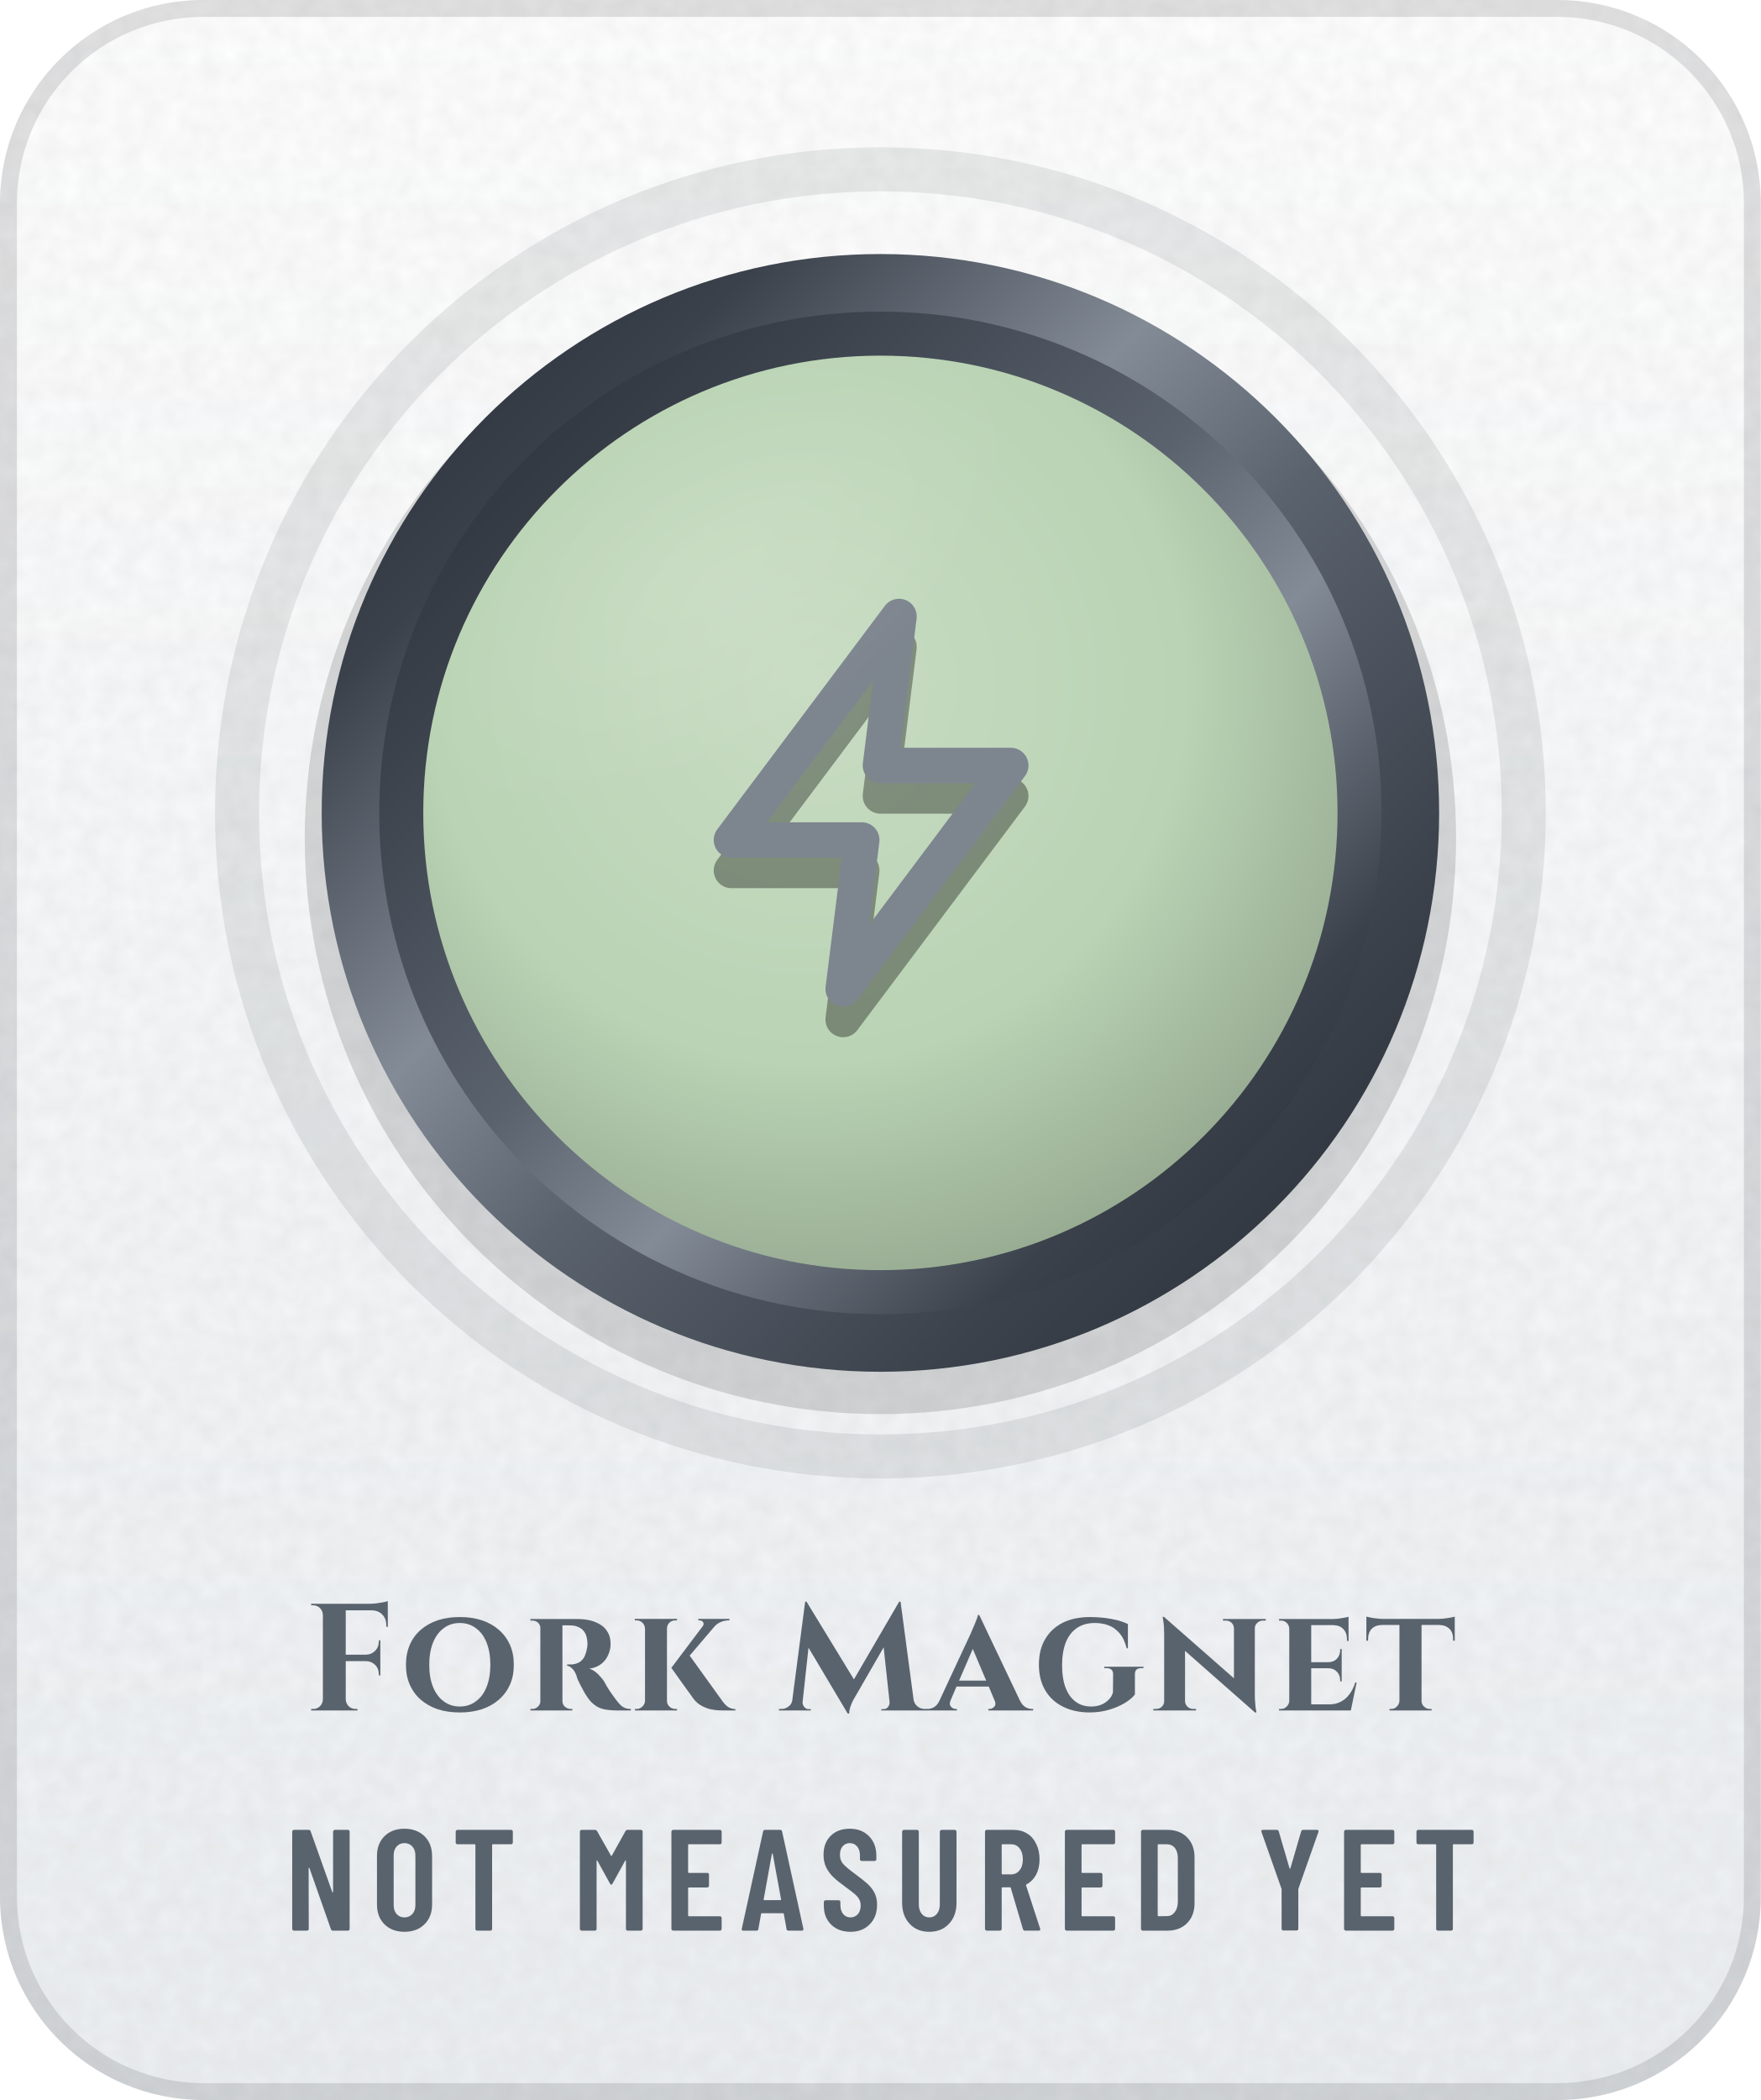
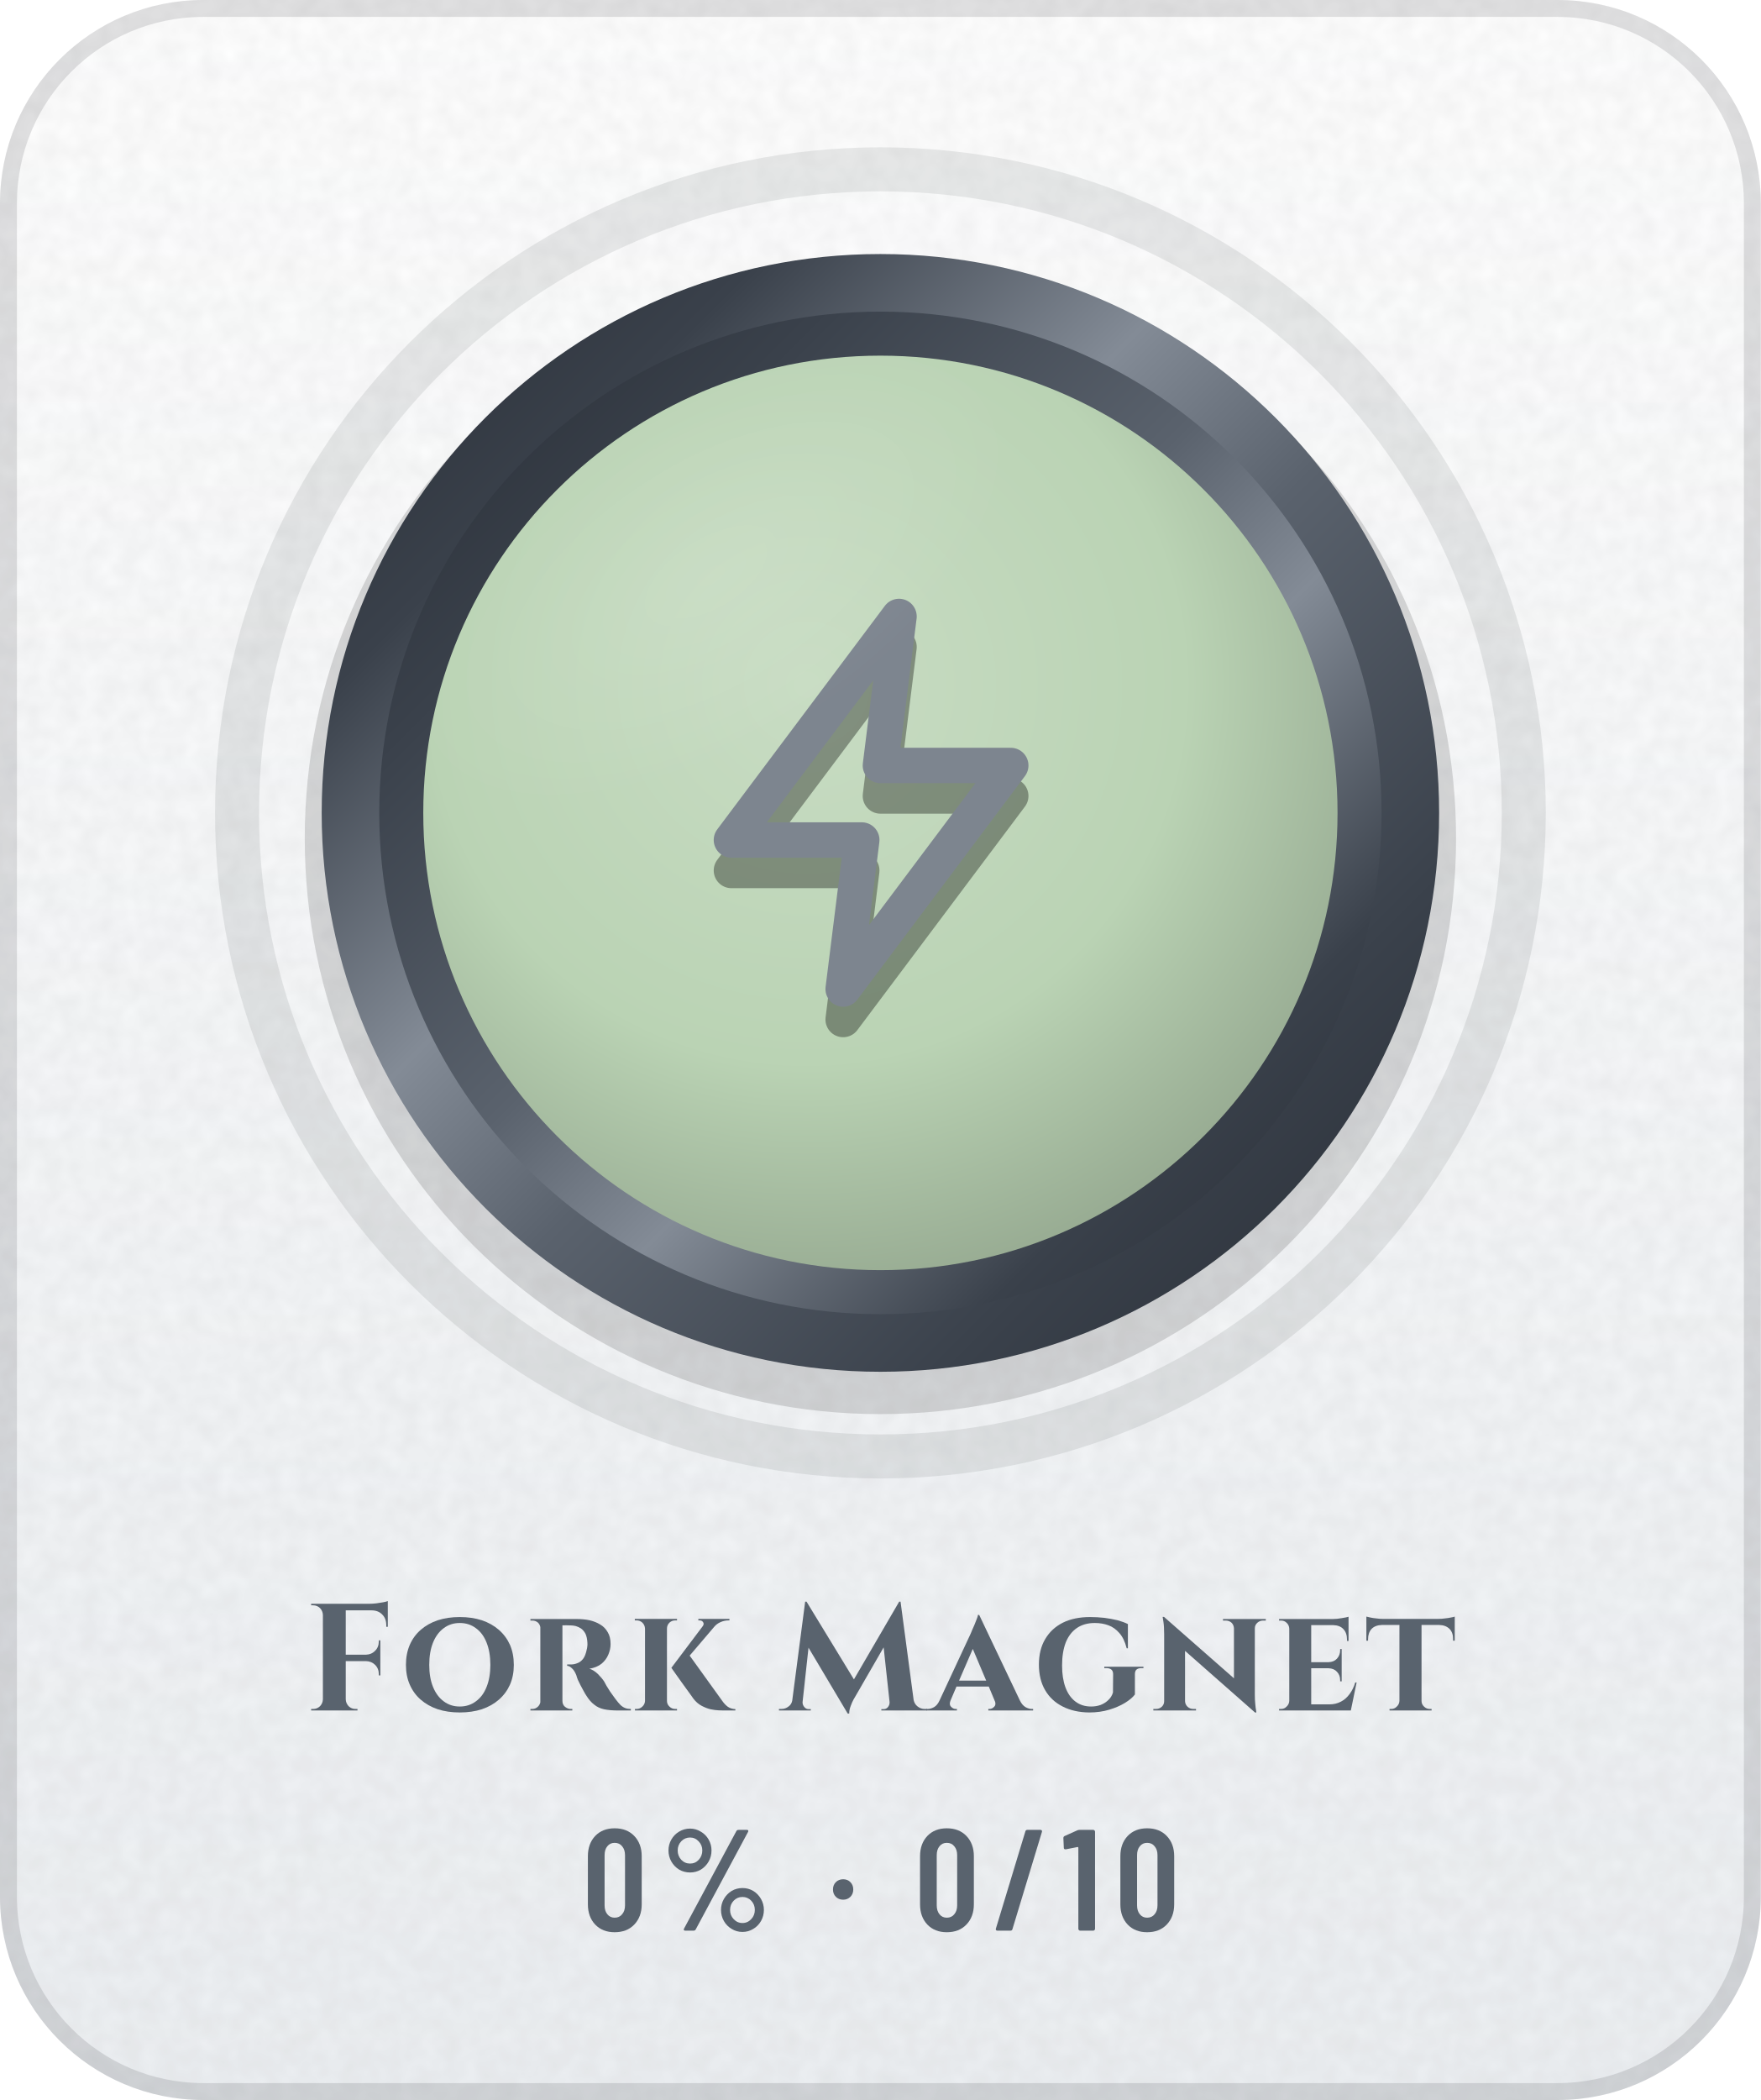
- <svg xmlns="http://www.w3.org/2000/svg" width="104" height="124" viewBox="0 0 104 124" role="img" aria-label="Fork Magnet: not measured yet">
+ <svg xmlns="http://www.w3.org/2000/svg" width="104" height="124" viewBox="0 0 104 124" role="img" aria-label="Fork Magnet: 0% (0 of 10)">
  <defs>
    <linearGradient id="bg" x1="0" y1="0" x2="0" y2="1">
      <stop offset="0" stop-color="#FFFFFF" />
      <stop offset="1" stop-color="#EDF0F3" />
    </linearGradient>
    <clipPath id="card">
      <rect width="104" height="124" rx="12" />
    </clipPath>
    <filter id="grain" x="0" y="0" width="100%" height="100%">
      <feTurbulence type="fractalNoise" baseFrequency=".85" numOctaves="2" stitchTiles="stitch" />
      <feColorMatrix values="0 0 0 0 0 0 0 0 0 0 0 0 0 0 0 0 0 0 .05 0" />
    </filter>
    <radialGradient id="glow" cx=".5" cy=".5" r=".5">
      <stop offset="0" stop-color="#5A626D" stop-opacity="0" />
      <stop offset="1" stop-color="#5A626D" stop-opacity="0" />
    </radialGradient>
    <linearGradient id="mh" x1="0" y1="0" x2="1" y2="0">
      <stop offset="0" stop-color="#252A32" />
      <stop offset="0.2" stop-color="#3A414B" />
      <stop offset="0.4" stop-color="#838B96" />
      <stop offset="0.54" stop-color="#5A626D" />
      <stop offset="0.78" stop-color="#3A414B" />
      <stop offset="1" stop-color="#252A32" />
    </linearGradient>
    <linearGradient id="md" x1="0" y1="0" x2="1" y2="1">
      <stop offset="0" stop-color="#252A32" />
      <stop offset="0.2" stop-color="#3A414B" />
      <stop offset="0.4" stop-color="#838B96" />
      <stop offset="0.54" stop-color="#5A626D" />
      <stop offset="0.78" stop-color="#3A414B" />
      <stop offset="1" stop-color="#252A32" />
    </linearGradient>
    <linearGradient id="mdr" x1="1" y1="1" x2="0" y2="0">
      <stop offset="0" stop-color="#252A32" />
      <stop offset="0.2" stop-color="#3A414B" />
      <stop offset="0.4" stop-color="#838B96" />
      <stop offset="0.54" stop-color="#5A626D" />
      <stop offset="0.78" stop-color="#3A414B" />
      <stop offset="1" stop-color="#252A32" />
    </linearGradient>
    <linearGradient id="dia" x1="0" y1="0" x2="1" y2="0">
      <stop offset="0" stop-color="#2F7DD1" />
      <stop offset=".5" stop-color="#7B61E0" />
      <stop offset="1" stop-color="#C2449A" />
    </linearGradient>
    <linearGradient id="pb" x1="0" y1="0" x2="1" y2="0">
      <stop offset="0" stop-color="#8F5125" />
      <stop offset="1" stop-color="#CC8850" />
    </linearGradient>
    <linearGradient id="shg" x1="0" y1="0" x2="1" y2="0">
      <stop offset="0" stop-color="#FFFFFF" stop-opacity="0" />
      <stop offset=".5" stop-color="#FFFFFF" stop-opacity=".6" />
      <stop offset="1" stop-color="#FFFFFF" stop-opacity="0" />
    </linearGradient>
    <radialGradient id="en" cx=".42" cy=".36" r=".75">
      <stop offset="0" stop-color="#C8DCC3" />
      <stop offset=".55" stop-color="#BAD3B4" />
      <stop offset="1" stop-color="#8C9E87" />
    </radialGradient>
    <linearGradient id="ig" gradientUnits="userSpaceOnUse" x1="0" y1="34" x2="0" y2="62">
      <stop offset="0" stop-color="#7D858F" />
      <stop offset="1" stop-color="#4E5661" />
    </linearGradient>
    <radialGradient id="gl" cx=".5" cy=".5" r=".5">
      <stop offset="0" stop-color="#FFFFFF" stop-opacity=".45" />
      <stop offset="1" stop-color="#FFFFFF" stop-opacity="0" />
    </radialGradient>
    <clipPath id="fc">
      <circle cx="52" cy="48" r="27" />
    </clipPath>
  </defs>
  <g clip-path="url(#card)">
    <rect width="104" height="124" fill="url(#bg)" />
    <rect width="104" height="124" filter="url(#grain)" />
  </g>
  <rect x=".5" y=".5" width="103" height="123" rx="11.5" fill="none" stroke="#1F2328" stroke-opacity=".13" />
  <circle cx="52" cy="48" r="48" fill="url(#glow)" />
  <circle cx="52" cy="48" r="38" fill="none" stroke="#1F2328" stroke-opacity=".09" stroke-width="2.6" />
  <circle cx="52" cy="49.5" r="34" fill="#000000" fill-opacity=".14" />
  <circle cx="52" cy="48" r="33" fill="url(#md)" />
  <circle cx="52" cy="48" r="29.6" fill="url(#mdr)" />
  <circle cx="52" cy="48" r="27" fill="url(#en)" />
  <g transform="translate(38.8 36) scale(1.1)" fill="none" stroke="#000000" stroke-width="1.9" stroke-linecap="round" stroke-linejoin="round" stroke-opacity=".35">
    <path d="M13 2L4 14h7l-1 8 9-12h-7z" />
  </g>
  <g transform="translate(38.8 34.2) scale(1.1)" fill="none" stroke="url(#ig)" stroke-width="1.9" stroke-linecap="round" stroke-linejoin="round">
    <path d="M13 2L4 14h7l-1 8 9-12h-7z" />
  </g>
  <g clip-path="url(#fc)">
    <ellipse cx="42" cy="34" rx="20" ry="10" transform="rotate(-32 42 34)" fill="url(#gl)" opacity=".25" />
  </g>
  <g transform="translate(18 101) scale(0.009 -0.009)" fill="#59636E">
    <use href="#s70" x="0" />
    <use href="#s111" x="629" />
    <use href="#s114" x="1440" />
    <use href="#s107" x="2131" />
    <use href="#s77" x="3121" />
    <use href="#s97" x="4107" />
    <use href="#s103" x="4784" />
    <use href="#s110" x="5548" />
    <use href="#s101" x="6360" />
    <use href="#s116" x="6957" />
  </g>
-   <g transform="translate(16.8 114) scale(0.0085 -0.0085)" fill="#59636E">
-     <use href="#m78" x="0" />
-     <use href="#m79" x="601" />
-     <use href="#m84" x="1162" />
-     <use href="#m77" x="2002" />
-     <use href="#m69" x="2635" />
-     <use href="#m65" x="3164" />
-     <use href="#m83" x="3714" />
-     <use href="#m85" x="4242" />
-     <use href="#m82" x="4814" />
-     <use href="#m69" x="5369" />
-     <use href="#m68" x="5898" />
-     <use href="#m89" x="6759" />
-     <use href="#m69" x="7309" />
-     <use href="#m84" x="7838" />
+   <g transform="translate(34.4 114) scale(0.0085 -0.0085)" fill="#59636E">
+     <use href="#m48" x="0" />
+     <use href="#m37" x="544" />
+     <use href="#m183" x="1704" />
+     <use href="#m48" x="2308" />
+     <use href="#m47" x="2852" />
+     <use href="#m49" x="3332" />
+     <use href="#m48" x="3700" />
  </g>
  <defs>
-     <path id="m65" d="M325 11 306 116Q306 121 300 121H154Q148 121 148 116L129 11Q128 0 116 0H25Q11 0 14 13L162 689Q164 700 175 700H281Q292 700 294 689L442 13V9Q442 0 431 0H338Q326 0 325 11ZM171 212H282Q288 212 287 217L229 533Q228 536 226 536Q224 536 223 533L166 217Q165 212 171 212Z" />
-     <path id="m68" d="M54 12V688Q54 693 58 696Q61 700 66 700H237Q323 700 374 648Q426 596 426 509V191Q426 104 374 52Q323 0 237 0H66Q61 0 58 4Q54 7 54 12ZM175 100 235 101Q268 101 288 128Q309 154 310 198V502Q310 547 290 574Q269 600 234 600H175Q170 600 170 595V105Q170 100 175 100Z" />
-     <path id="m69" d="M391 600H175Q170 600 170 595V406Q170 401 175 401H303Q308 401 312 398Q315 394 315 389V312Q315 307 312 304Q308 300 303 300H175Q170 300 170 295V105Q170 100 175 100H391Q396 100 400 96Q403 93 403 88V12Q403 7 400 4Q396 0 391 0H66Q61 0 58 4Q54 7 54 12V688Q54 693 58 696Q61 700 66 700H391Q396 700 400 696Q403 693 403 688V612Q403 607 400 604Q396 600 391 600Z" />
-     <path id="m77" d="M383 700H475Q480 700 484 696Q487 693 487 688V12Q487 7 484 4Q480 0 475 0H383Q378 0 374 4Q371 7 371 12V484Q371 488 369 488Q367 488 365 485L278 327Q273 319 269 319Q265 319 260 327L173 485Q171 488 169 488Q167 488 167 484V12Q167 7 164 4Q160 0 155 0H63Q58 0 54 4Q51 7 51 12V688Q51 693 54 696Q58 700 63 700H155Q165 700 170 692L267 521Q270 517 273 521L368 692Q373 700 383 700Z" />
-     <path id="m78" d="M350 700H441Q446 700 450 696Q453 693 453 688V12Q453 7 450 4Q446 0 441 0H336Q326 0 323 10L174 434Q173 437 170 436Q168 436 168 433L169 12Q169 7 166 4Q162 0 157 0H66Q61 0 58 4Q54 7 54 12V688Q54 693 58 696Q61 700 66 700H169Q179 700 182 690L332 269Q333 266 336 266Q338 267 338 270V688Q338 693 342 696Q345 700 350 700Z" />
-     <path id="m79" d="M42 182V518Q42 604 94 656Q147 708 233 708Q319 708 372 656Q425 604 425 518V182Q425 96 372 44Q319 -8 233 -8Q147 -8 94 44Q42 96 42 182ZM309 177V523Q309 561 288 584Q267 608 233 608Q199 608 178 584Q158 561 158 523V177Q158 139 178 116Q199 92 233 92Q267 92 288 116Q309 139 309 177Z" />
-     <path id="m82" d="M318 10 233 297Q231 301 228 301H175Q170 301 170 296V12Q170 7 166 4Q163 0 158 0H66Q61 0 58 4Q54 7 54 12V688Q54 693 58 696Q61 700 66 700H254Q307 700 348 674Q388 649 410 602Q433 556 433 496Q433 434 409 389Q385 344 342 321Q338 320 339 315L437 14Q438 12 438 9Q438 0 427 0H331Q321 0 318 10ZM170 595V396Q170 391 175 391H236Q272 391 294 419Q317 447 317 495Q317 543 294 572Q272 600 236 600H175Q170 600 170 595Z" />
-     <path id="m83" d="M34 173V199Q34 204 38 208Q41 211 46 211H137Q142 211 146 208Q149 204 149 199V179Q149 140 168 116Q188 92 219 92Q250 92 270 114Q290 137 290 174Q290 200 279 219Q268 238 248 255Q228 272 184 304Q134 340 104 368Q73 396 52 436Q32 475 32 527Q32 610 82 659Q132 708 214 708Q297 708 348 656Q399 605 399 520V496Q399 491 396 488Q392 484 387 484H297Q292 484 288 488Q285 491 285 496V522Q285 561 266 584Q246 608 214 608Q184 608 165 586Q146 565 146 527Q146 491 166 466Q187 441 247 397Q308 352 339 324Q370 295 387 261Q404 227 404 180Q404 95 353 44Q302 -8 219 -8Q136 -8 85 42Q34 92 34 173Z" />
-     <path id="m84" d="M425 688V612Q425 607 422 604Q418 600 413 600H286Q281 600 281 595V12Q281 7 278 4Q274 0 269 0H177Q172 0 168 4Q165 7 165 12V595Q165 600 160 600H40Q35 600 32 604Q28 607 28 612V688Q28 693 32 696Q35 700 40 700H413Q418 700 422 696Q425 693 425 688Z" />
-     <path id="m85" d="M50 194V688Q50 693 54 696Q57 700 62 700H154Q159 700 162 696Q166 693 166 688V182Q166 142 186 117Q206 92 239 92Q272 92 292 117Q312 142 312 182V688Q312 693 316 696Q319 700 324 700H416Q421 700 424 696Q428 693 428 688V194Q428 103 376 48Q324 -8 239 -8Q153 -8 102 48Q50 103 50 194Z" />
-     <path id="m89" d="M170 13V286L169 292L30 686Q29 688 29 691Q29 700 40 700H136Q147 700 150 690L225 433Q226 430 228 430Q230 430 231 433L306 690Q309 700 320 700H416Q422 700 425 696Q428 693 426 686L287 292L286 286V13Q286 8 282 4Q279 1 274 1H182Q177 1 174 4Q170 8 170 13Z" />
+     <path id="m37" d="M54 557Q54 598 74 633Q94 668 128 688Q163 709 204 709Q244 709 278 688Q313 668 333 633Q353 598 353 557Q353 515 333 480Q313 445 279 424Q245 404 204 404Q163 404 128 424Q94 445 74 480Q54 515 54 557ZM162 14 526 692Q530 700 541 700H599Q606 700 608 696Q610 692 607 686L243 8Q239 0 228 0H170Q163 0 161 4Q159 8 162 14ZM289 557Q289 594 264 620Q239 647 204 647Q168 647 143 621Q118 595 118 557Q118 519 143 492Q168 466 204 466Q240 466 264 492Q289 519 289 557ZM419 144Q419 185 439 220Q459 255 493 276Q527 296 568 296Q609 296 643 276Q677 255 697 220Q717 185 717 144Q717 102 697 67Q677 32 643 12Q609 -9 568 -9Q527 -9 493 12Q459 32 439 67Q419 102 419 144ZM654 144Q654 182 629 208Q604 234 568 234Q532 234 507 208Q482 182 482 144Q482 106 507 80Q532 53 568 53Q604 53 629 80Q654 106 654 144Z" />
+     <path id="m47" d="M21 14 226 690Q229 700 239 700H331Q337 700 340 696Q343 692 341 686L136 10Q133 0 123 0H31Q25 0 22 4Q19 8 21 14Z" />
+     <path id="m48" d="M38 183V517Q38 604 89 658Q140 711 224 711Q309 711 360 658Q412 604 412 517V183Q412 96 360 42Q309 -11 224 -11Q140 -11 89 42Q38 96 38 183ZM296 176V524Q296 563 276 586Q257 610 224 610Q192 610 173 586Q154 563 154 524V176Q154 137 173 114Q192 90 224 90Q257 90 276 114Q296 137 296 176Z" />
+     <path id="m49" d="M122 700H218Q223 700 226 696Q230 693 230 688V12Q230 7 226 4Q223 0 218 0H126Q121 0 118 4Q114 7 114 12V576Q114 578 112 580Q111 582 109 581L27 565H24Q13 565 13 576L10 643Q10 653 18 657L107 697Q114 700 122 700Z" />
+     <path id="m183" d="M37 286Q37 317 57 337Q77 357 108 357Q139 357 158 337Q178 317 178 286Q178 255 158 235Q138 215 108 215Q77 215 57 235Q37 255 37 286Z" />
    <path id="s70" d="M496 460V230H486V238Q486 275 462 299Q438 323 401 324H269V73Q270 47 288 28Q307 10 333 10H346V0H42V10H55Q81 10 100 28Q118 47 119 73V627Q118 653 100 672Q81 690 55 690H42V700H423Q445 700 470 703Q494 706 515 710Q536 714 545 718V549H535V559Q535 604 508 630Q482 657 437 657H269V366H401Q438 367 462 392Q486 416 486 453V460Z" />
    <path id="s77" d="M780 714H789L875 68Q881 42 900 27Q921 10 947 10H963V0H663V9H678Q695 9 706 22Q717 36 717 52V55L678 414L491 90L481 73Q471 55 462 30Q452 5 452 -20H442L185 412L146 55V52Q146 36 158 22Q169 9 185 9H200V0H-9V10H7Q34 10 55 27Q73 40 78 64L163 714H172L483 204Z" />
    <path id="s97" d="M319 627 586 66Q601 35 623 22Q645 10 665 10H673V0H379V10H387Q404 10 418 25Q429 36 424 56L382 157H170L130 63Q121 38 134 25Q148 10 165 10H173V0H-27V10H-19Q1 10 23 22Q45 35 59 66L264 506Q266 512 273 528Q280 543 288 562Q296 582 303 600Q310 617 311 627ZM187 196H365L277 404Z" />
    <path id="s101" d="M543 184 505 0H34V10H47Q69 10 84 26Q100 41 101 63V537Q100 560 84 575Q69 590 47 590H34V600H385Q414 600 446 606Q478 611 490 615V456H480V465Q480 509 456 534Q433 559 389 560H245V317H359Q394 318 414 340Q435 363 435 396V403H445V191H435V199Q435 232 414 254Q394 276 359 277H245V40H363Q406 40 440 58Q473 75 497 108Q521 140 534 184Z" />
    <path id="s103" d="M370 613Q416 613 462 608Q509 602 550 592Q590 581 618 567V408H610Q594 472 562 508Q531 544 490 559Q449 574 401 574Q331 574 283 541Q235 508 210 446Q186 383 186 295Q186 212 208 152Q230 92 273 59Q316 26 377 26Q409 26 438 36Q467 47 489 68Q511 88 520 118L521 238Q521 258 510 268Q498 278 477 278H463V287H720V278H707Q683 278 672 266Q664 256 664 238V105Q643 77 599 50Q555 23 495 5Q435 -13 364 -13Q264 -12 190 26Q116 63 75 133Q34 203 34 301Q34 399 75 468Q116 538 191 576Q266 613 370 613Z" />
    <path id="s107" d="M102 63V537Q101 560 85 576Q69 591 46 591H35V601H312V591H301Q278 591 262 576Q246 560 246 537V63Q246 41 262 26Q278 10 301 10H312V0H36V10H46Q69 10 85 26Q101 41 102 63ZM656 601V591H652Q623 591 598 580Q573 569 557 550L395 360L606 67Q625 39 646 24Q667 10 695 9V0H618Q608 0 585 1Q562 2 532 8Q503 15 473 31Q443 47 420 77Q415 84 403 101Q391 118 374 141Q358 164 340 188Q323 212 308 233Q293 254 284 267L275 280L480 552Q491 566 484 578Q477 591 460 591H452V601Z" />
    <path id="s110" d="M91 614 550 211V539Q549 561 534 576Q518 590 495 590H478V600H759V590H742Q720 590 704 576Q687 561 687 539V104Q687 69 690 42Q692 16 695 2L697 -13H688L229 391V61Q230 39 246 24Q262 10 284 10H301V0H21V10H37Q60 10 76 24Q92 39 92 61V500Q92 551 87 583L82 614Z" />
    <path id="s111" d="M388 613Q468 613 533 592Q598 570 645 529Q692 488 718 430Q743 372 743 299Q743 227 718 170Q692 112 645 71Q598 30 533 8Q468 -13 388 -13Q309 -13 244 8Q179 30 132 71Q85 112 60 170Q35 227 35 299Q35 372 60 430Q85 488 132 529Q179 570 244 592Q309 613 388 613ZM388 26Q449 26 494 60Q540 93 564 154Q589 215 589 299Q589 384 564 446Q540 507 494 540Q449 574 388 574Q328 574 283 540Q238 507 213 446Q188 384 188 299Q188 215 213 154Q238 93 283 60Q328 26 388 26Z" />
    <path id="s114" d="M106 0H41V10H53Q75 10 91 26Q103 38 106 54V547Q103 564 91 576Q75 590 54 590H41V600H349Q390 600 429 592Q468 583 499 564Q530 546 548 514Q567 483 567 436Q567 401 552 366Q538 332 508 307Q477 282 428 274Q457 265 484 239Q510 213 525 190Q529 182 539 164Q549 147 564 124Q580 102 597 78Q617 51 632 36Q647 22 663 16Q679 10 700 10V0H616Q562 0 524 8Q487 16 460 38Q432 59 409 96Q400 109 390 128Q380 146 370 165Q360 184 352 202Q345 220 342 232Q329 264 312 278Q296 293 282 293V302H307Q328 302 348 310Q369 317 386 338Q403 360 411 402Q413 408 414 419Q416 430 415 444Q413 481 402 504Q390 526 373 538Q356 549 338 554Q321 558 308 558Q289 559 274 559Q259 558 251 559V63Q251 38 268 24Q286 10 306 10H316V0Z" />
    <path id="s116" d="M590 616V458H579V467Q580 510 556 535Q531 560 488 561H372V63Q372 41 388 26Q404 10 427 10H438V0H162V10H173Q195 10 210 26Q226 41 227 63V561H112Q68 560 44 535Q21 510 21 467V458H10V616Q19 614 36 610Q54 606 76 604Q97 601 115 601H484Q503 601 525 604Q547 606 565 610Q583 613 590 616Z" />
  </defs>
</svg>
